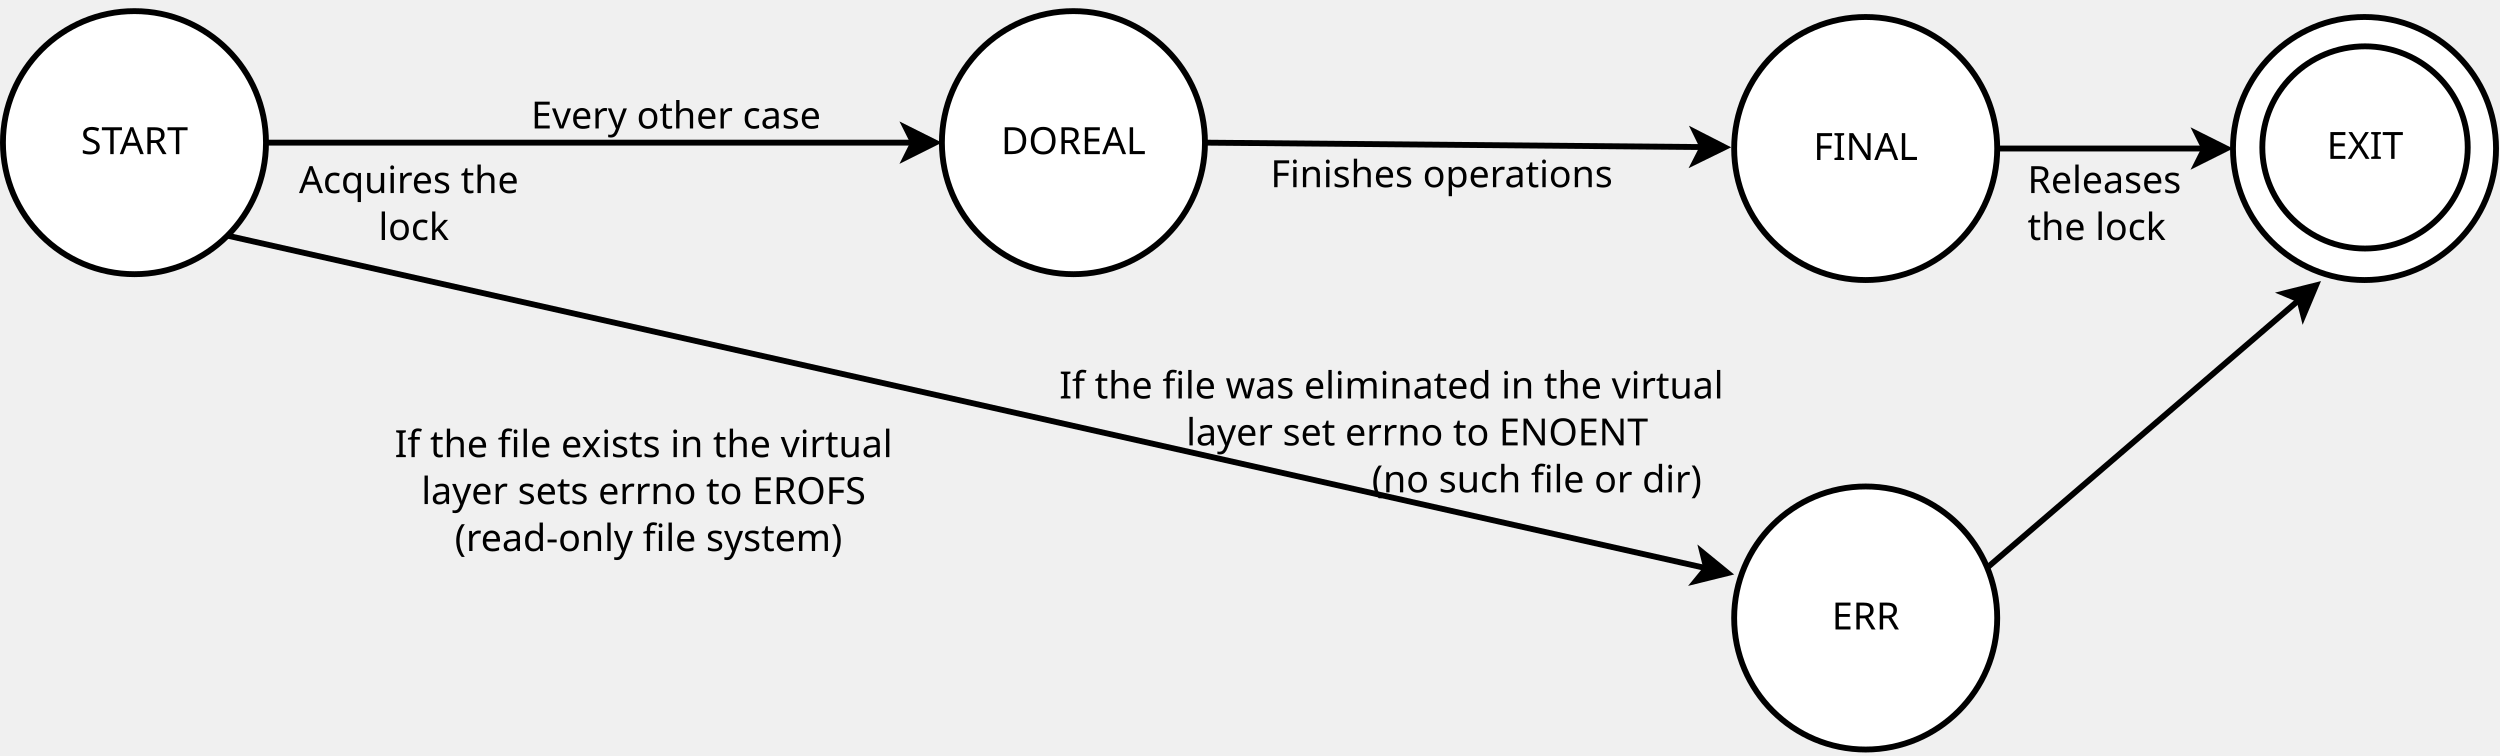
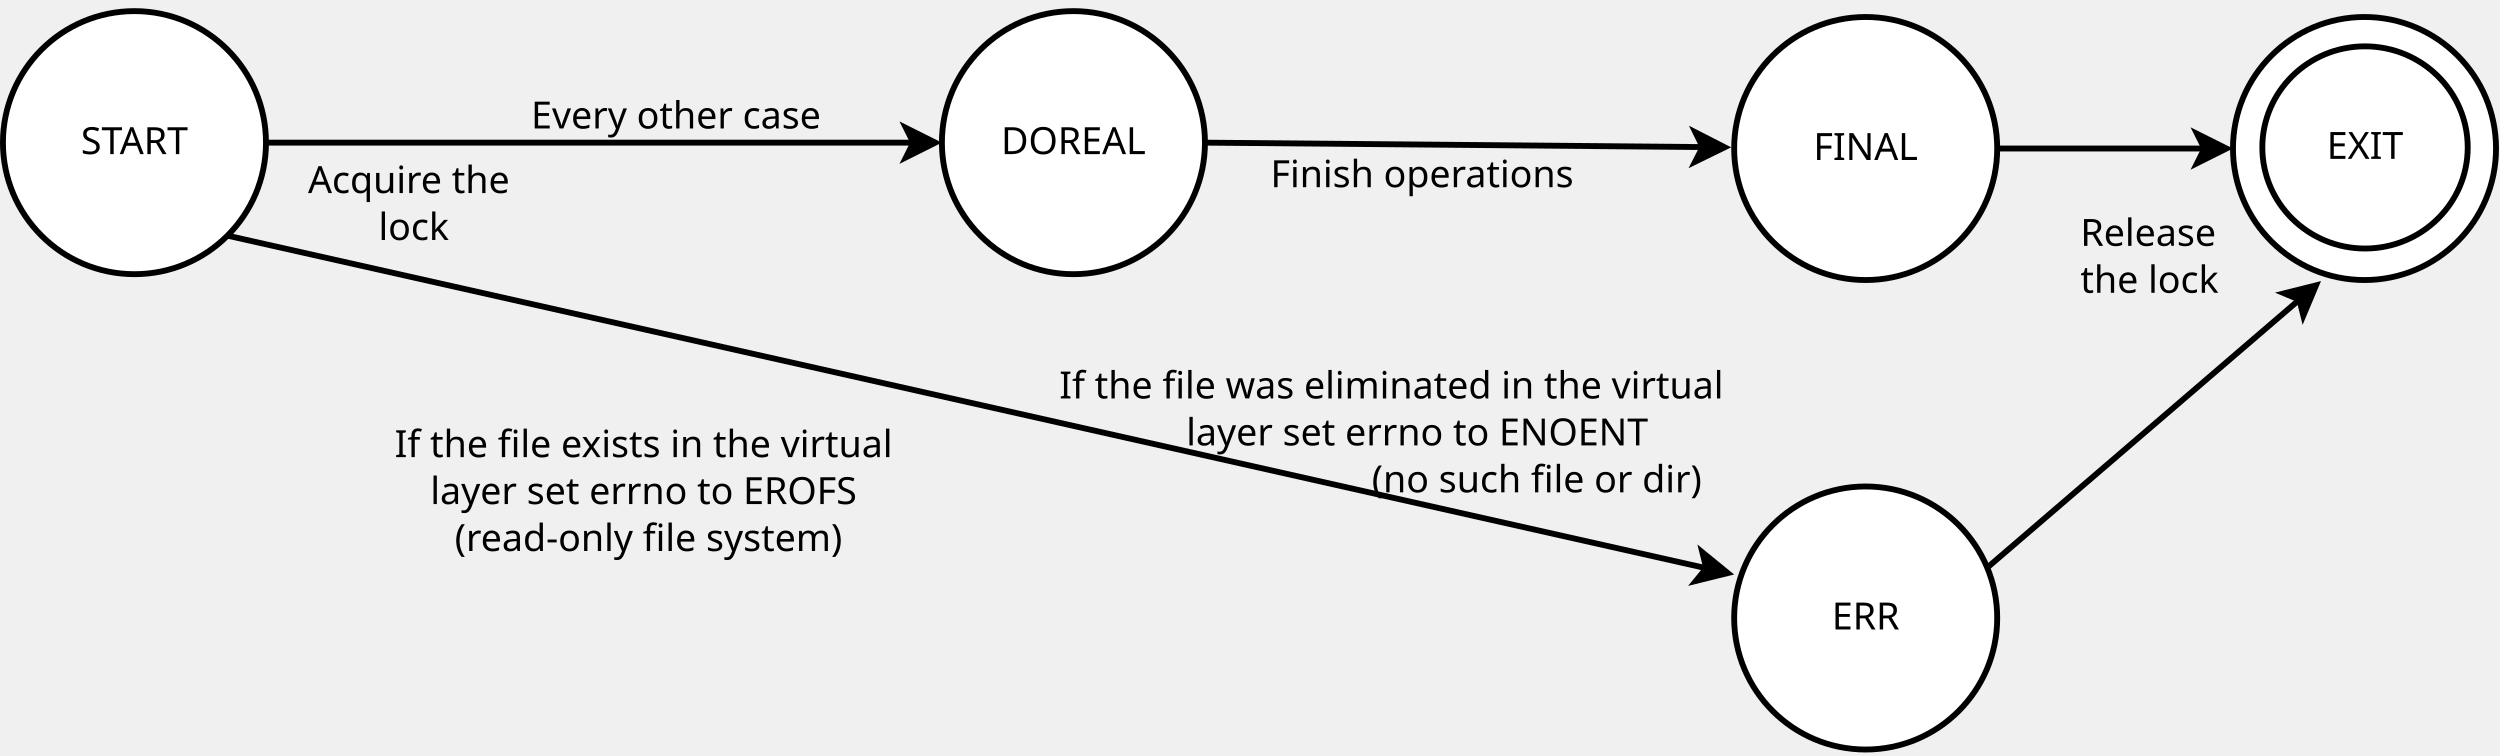
<svg xmlns="http://www.w3.org/2000/svg" width="43cm" height="13cm" viewBox="19 366 852 254">
+   <g id="Background" />
  <g id="Background" />
  <g id="Background" />
  <g id="Background">
    <g>
      <line style="fill: none; stroke-opacity: 1; stroke-width: 2; stroke: #000000" x1="109.649" y1="412.824" x2="330.264" y2="412.824" />
      <polygon style="fill: #000000; fill-opacity: 1; stroke-opacity: 1; stroke-width: 2; stroke: #000000" fill-rule="evenodd" points="337.764,412.824 327.764,417.824 330.264,412.824 327.764,407.824 " />
    </g>
    <text font-size="12.8" style="fill: #000000; fill-opacity: 1; stroke: none;text-anchor:start;font-family:sans-serif;font-style:normal;font-weight:normal" x="285.572" y="424.428">
      <tspan x="285.572" y="424.428" />
    </text>
    <g>
      <ellipse style="fill: #ffffff; fill-opacity: 1; stroke-opacity: 1; stroke-width: 2; stroke: #000000" cx="384.824" cy="412.824" rx="44.824" ry="44.824" />
      <text font-size="12.8" style="fill: #000000; fill-opacity: 1; stroke: none;text-anchor:middle;font-family:sans-serif;font-style:normal;font-weight:normal" x="384.824" y="416.724">
        <tspan x="384.824" y="416.724">DOREAL</tspan>
      </text>
    </g>
    <g>
      <ellipse style="fill: #ffffff; fill-opacity: 1; stroke-opacity: 1; stroke-width: 2; stroke: #000000" cx="64.824" cy="412.824" rx="44.824" ry="44.824" />
      <text font-size="12.8" style="fill: #000000; fill-opacity: 1; stroke: none;text-anchor:middle;font-family:sans-serif;font-style:normal;font-weight:normal" x="64.824" y="416.724">
        <tspan x="64.824" y="416.724">START</tspan>
      </text>
    </g>
    <text font-size="12.8" style="fill: #000000; fill-opacity: 1; stroke: none;text-anchor:middle;font-family:sans-serif;font-style:normal;font-weight:normal" x="160" y="430">
-       <tspan x="160" y="430">Acquires the </tspan>
+       <tspan x="160" y="430">Acquire the </tspan>
      <tspan x="160" y="446">lock</tspan>
    </text>
    <g>
      <ellipse style="fill: #ffffff; fill-opacity: 1; stroke-opacity: 1; stroke-width: 2; stroke: #000000" cx="654.824" cy="414.824" rx="44.824" ry="44.824" />
      <text font-size="12.8" style="fill: #000000; fill-opacity: 1; stroke: none;text-anchor:middle;font-family:sans-serif;font-style:normal;font-weight:normal" x="654.824" y="418.724">
        <tspan x="654.824" y="418.724">FINAL</tspan>
      </text>
    </g>
    <g>
      <ellipse style="fill: #ffffff; fill-opacity: 1; stroke-opacity: 1; stroke-width: 2; stroke: #000000" cx="654.824" cy="574.824" rx="44.824" ry="44.824" />
      <text font-size="12.8" style="fill: #000000; fill-opacity: 1; stroke: none;text-anchor:middle;font-family:sans-serif;font-style:normal;font-weight:normal" x="654.824" y="578.724">
        <tspan x="654.824" y="578.724">ERR</tspan>
      </text>
    </g>
    <g>
      <ellipse style="fill: #ffffff; fill-opacity: 1; stroke-opacity: 1; stroke-width: 2; stroke: #000000" cx="824.824" cy="414.824" rx="44.824" ry="44.824" />
      <text font-size="12.8" style="fill: #000000; fill-opacity: 1; stroke: none;text-anchor:middle;font-family:sans-serif;font-style:normal;font-weight:normal" x="824.824" y="418.724">
        <tspan x="824.824" y="418.724">EXIT</tspan>
      </text>
    </g>
    <g>
      <ellipse style="fill: #ffffff; fill-opacity: 1; stroke-opacity: 1; stroke-width: 2; stroke: #000000" cx="825" cy="414.453" rx="35" ry="34.453" />
      <text font-size="12.8" style="fill: #000000; fill-opacity: 1; stroke: none;text-anchor:middle;font-family:sans-serif;font-style:normal;font-weight:normal" x="825" y="418.353">
        <tspan x="825" y="418.353">EXIT</tspan>
      </text>
    </g>
    <g>
      <line style="fill: none; stroke-opacity: 1; stroke-width: 2; stroke: #000000" x1="699.648" y1="414.824" x2="770.264" y2="414.824" />
      <polygon style="fill: #000000; fill-opacity: 1; stroke-opacity: 1; stroke-width: 2; stroke: #000000" fill-rule="evenodd" points="777.764,414.824 767.764,419.824 770.264,414.824 767.764,409.824 " />
    </g>
    <g>
      <line style="fill: none; stroke-opacity: 1; stroke-width: 2; stroke: #000000" x1="429.648" y1="412.824" x2="599.26" y2="414.331" />
      <polygon style="fill: #000000; fill-opacity: 1; stroke-opacity: 1; stroke-width: 2; stroke: #000000" fill-rule="evenodd" points="606.76,414.397 596.716,419.308 599.26,414.331 596.805,409.309 " />
    </g>
    <g>
      <line style="fill: none; stroke-opacity: 1; stroke-width: 2; stroke: #000000" x1="696.236" y1="557.67" x2="802.613" y2="466.342" />
      <polygon style="fill: #000000; fill-opacity: 1; stroke-opacity: 1; stroke-width: 2; stroke: #000000" fill-rule="evenodd" points="808.303,461.457 803.973,471.764 802.613,466.342 797.459,464.177 " />
    </g>
-     <text font-size="12.8" style="fill: #000000; fill-opacity: 1; stroke: none;text-anchor:start;font-family:sans-serif;font-style:normal;font-weight:normal" x="710" y="430">
-       <tspan x="710" y="430">Releases</tspan>
-       <tspan x="710" y="446">the lock</tspan>
+     <text font-size="12.8" style="fill: #000000; fill-opacity: 1; stroke: none;text-anchor:start;font-family:sans-serif;font-style:normal;font-weight:normal" x="728" y="448">
+       <tspan x="728" y="448">Release</tspan>
+       <tspan x="728" y="464">the lock</tspan>
    </text>
    <text font-size="12.8" style="fill: #000000; fill-opacity: 1; stroke: none;text-anchor:start;font-family:sans-serif;font-style:normal;font-weight:normal" x="452" y="428">
-       <tspan x="452" y="428">Finishes operations</tspan>
+       <tspan x="452" y="428">Finish operations</tspan>
    </text>
    <g>
      <line style="fill: none; stroke-opacity: 1; stroke-width: 2; stroke: #000000" x1="96.52" y1="444.52" x2="600.501" y2="557.864" />
      <polygon style="fill: #000000; fill-opacity: 1; stroke-opacity: 1; stroke-width: 2; stroke: #000000" fill-rule="evenodd" points="607.818,559.509 596.965,562.193 600.501,557.864 599.159,552.437 " />
    </g>
    <text font-size="12.8" style="fill: #000000; fill-opacity: 1; stroke: none;text-anchor:start;font-family:sans-serif;font-style:normal;font-weight:normal" x="240" y="390">
      <tspan x="240" y="390" />
    </text>
    <text font-size="12.8" style="fill: #000000; fill-opacity: 1; stroke: none;text-anchor:middle;font-family:sans-serif;font-style:normal;font-weight:normal" x="240" y="520">
      <tspan x="240" y="520">If the file exists in the virtual </tspan>
-       <tspan x="240" y="536">layer sets errno to EROFS</tspan>
+       <tspan x="240" y="536">layer set errno to EROFS</tspan>
      <tspan x="240" y="552">(read-only file system)</tspan>
    </text>
    <text font-size="12.8" style="fill: #000000; fill-opacity: 1; stroke: none;text-anchor:start;font-family:sans-serif;font-style:normal;font-weight:normal" x="200" y="408">
      <tspan x="200" y="408">Every other case</tspan>
    </text>
    <text font-size="12.8" style="fill: #000000; fill-opacity: 1; stroke: none;text-anchor:start;font-family:sans-serif;font-style:normal;font-weight:normal" x="380" y="500">
      <tspan x="380" y="500">If the file was eliminated in the virtual</tspan>
      <tspan xml:space="preserve" x="380" y="516">             layer set errno to ENOENT</tspan>
      <tspan xml:space="preserve" x="380" y="532">                                (no such file or dir)</tspan>
    </text>
  </g>
</svg>
